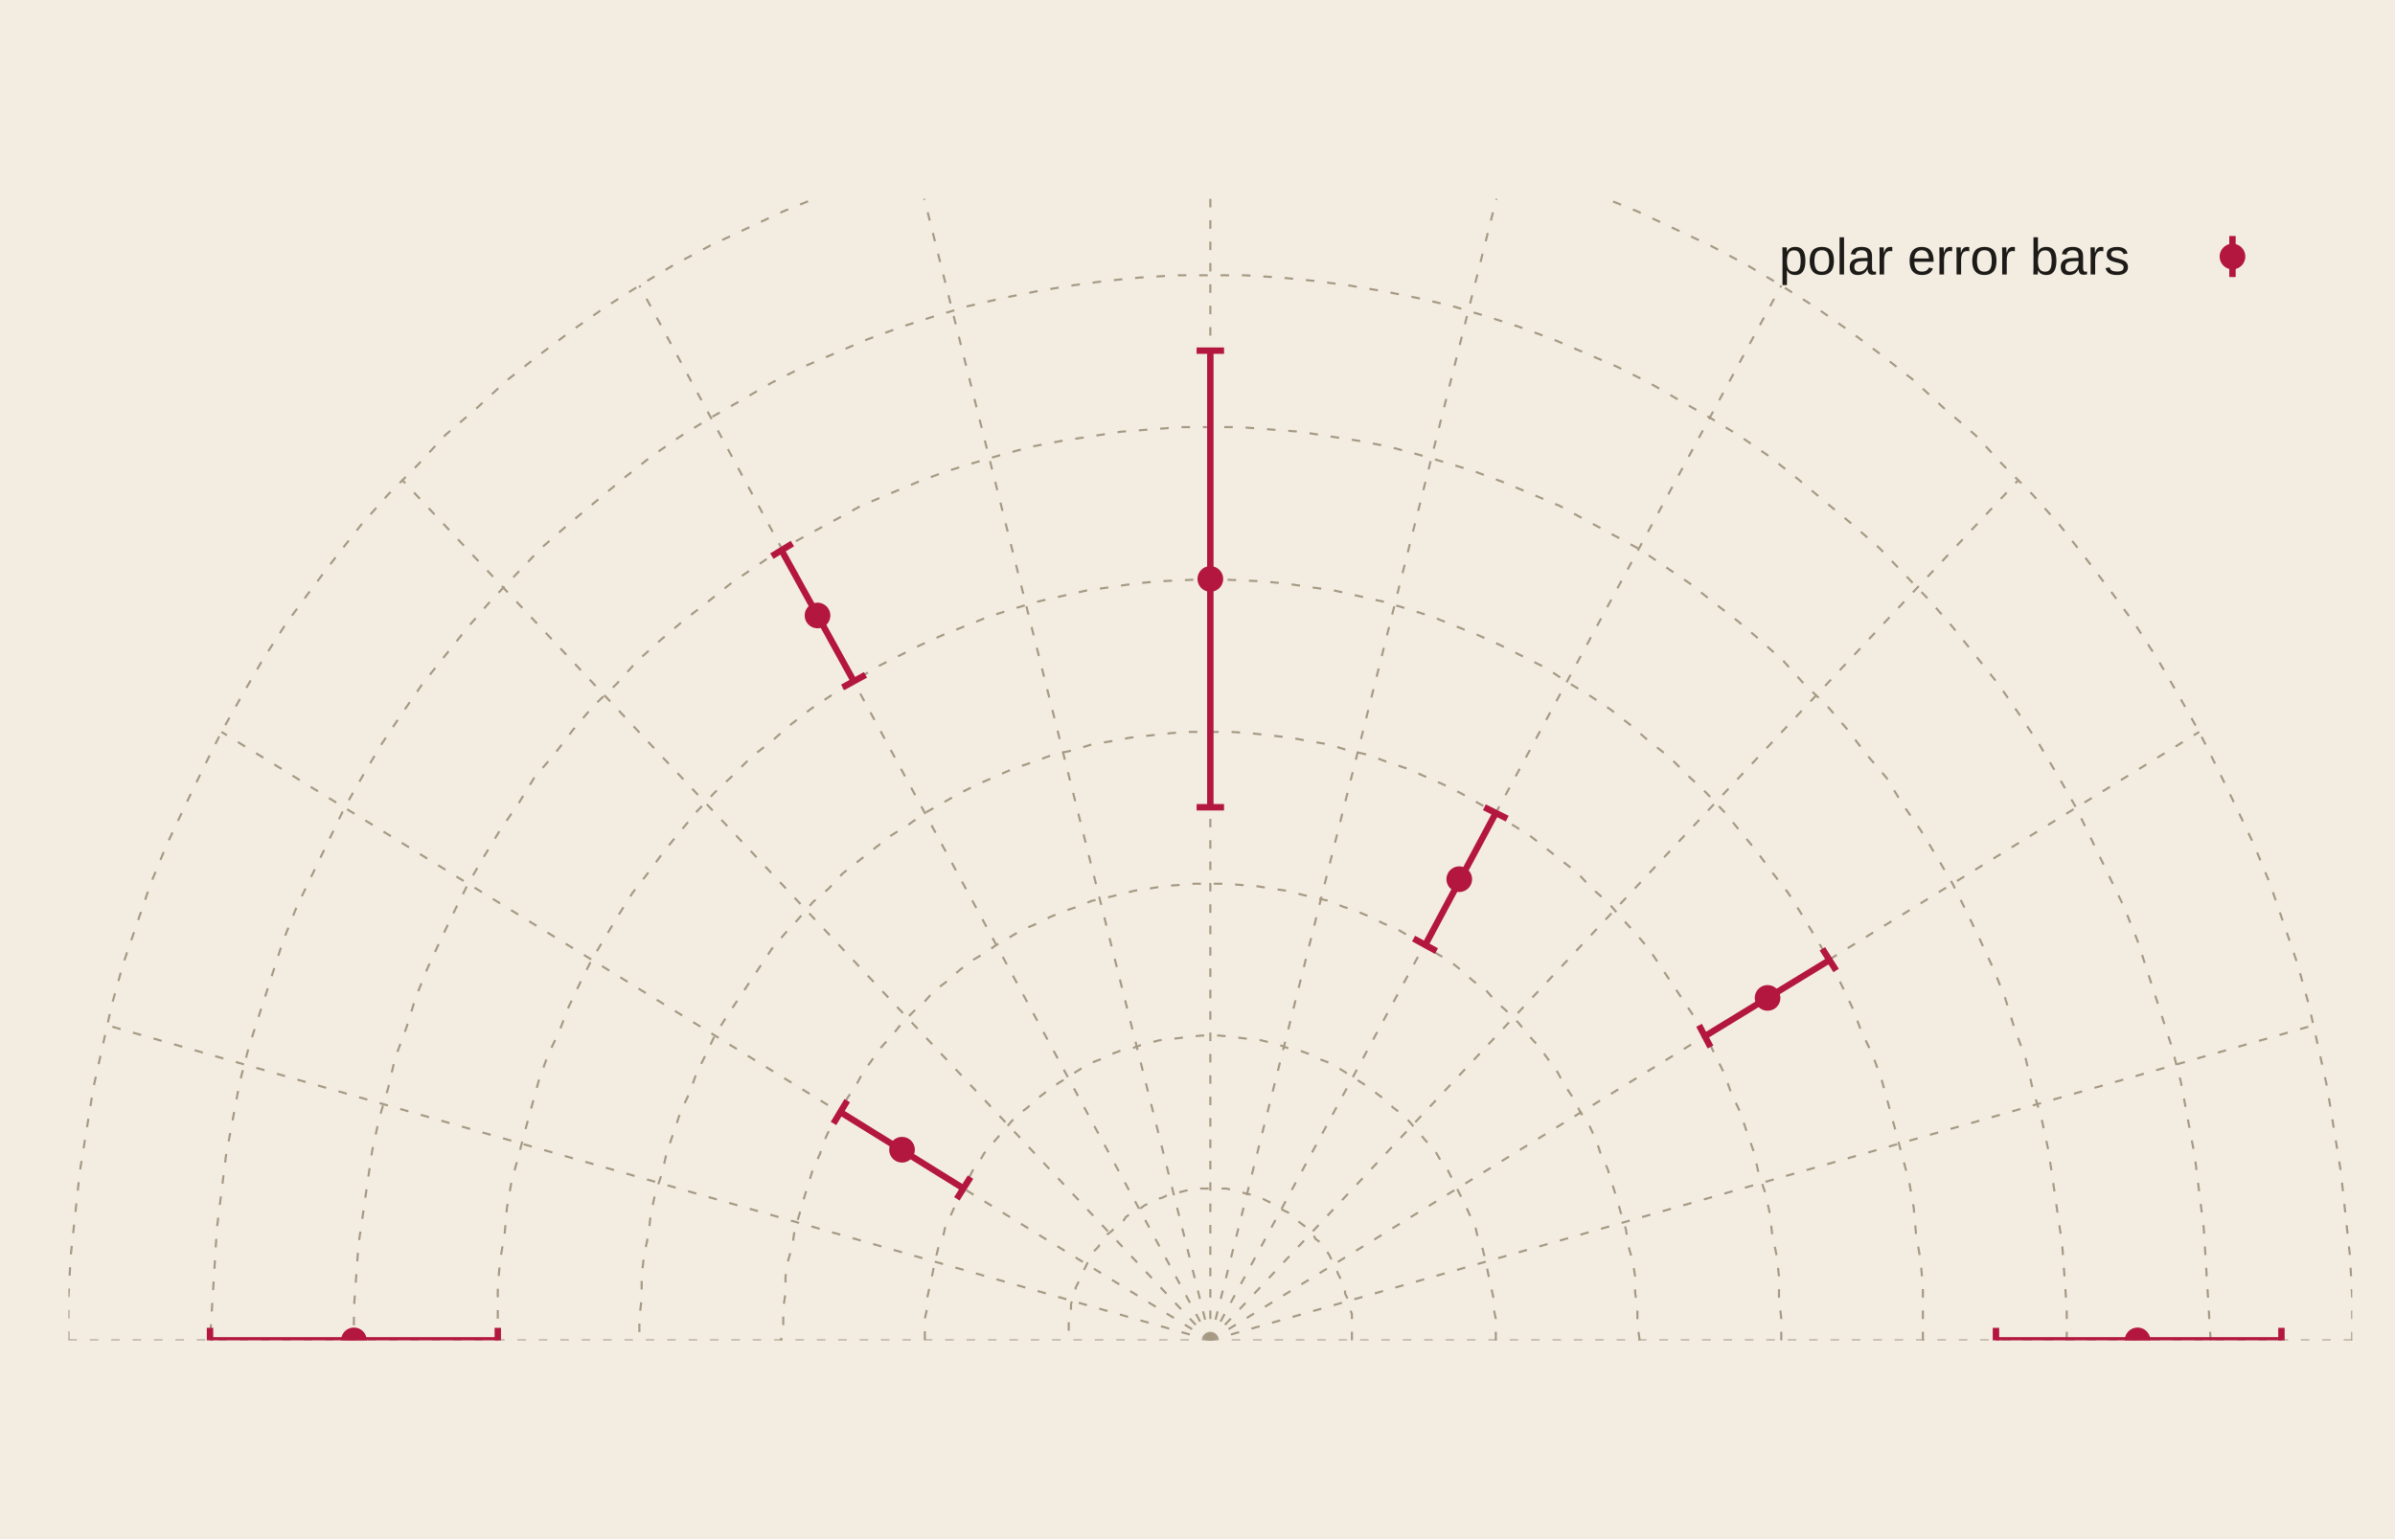
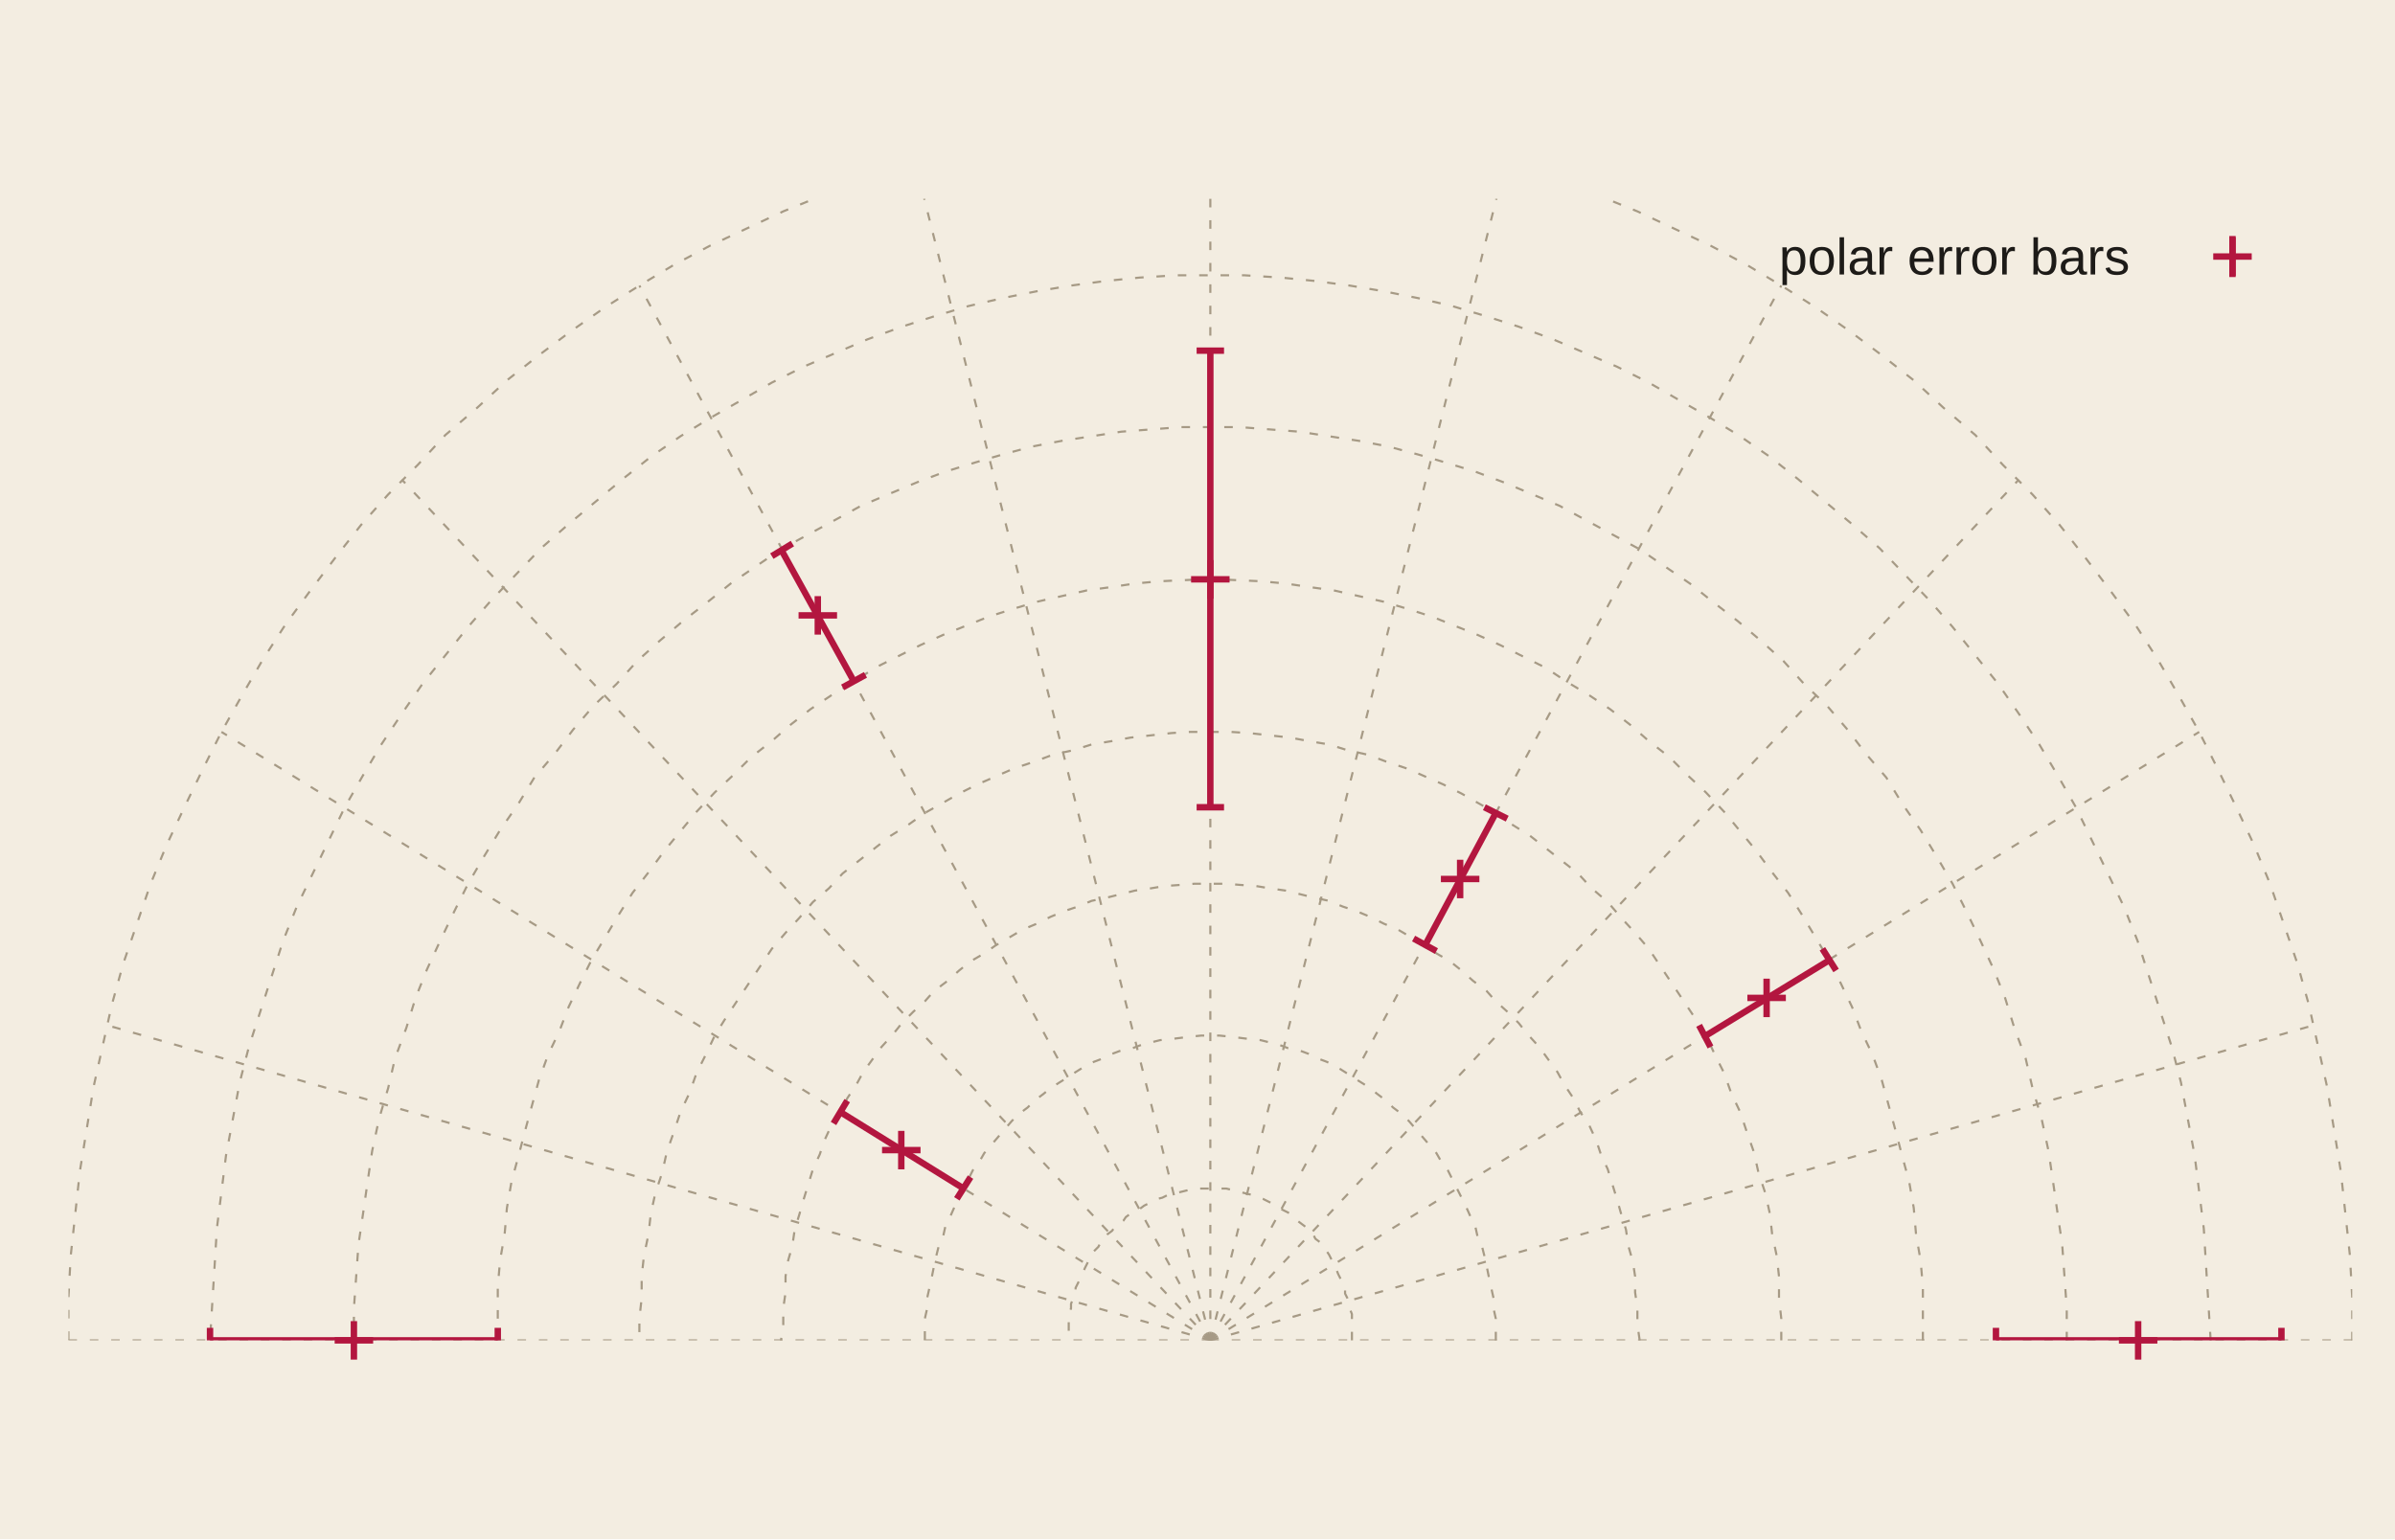
<svg xmlns="http://www.w3.org/2000/svg" width="560" height="360" viewBox="0 0 560 360" font-family="Arial,Helvetica,sans-serif" font-size="12" fill="#1d1b18" data-theme="washi" data-frame="#1d1b18" data-grid-color="#a69a85">
  <rect x="0" y="0" width="560" height="360" fill="#f3ede1" stroke="none" stroke-width="0" />
  <g class="fs-axes" data-area="16 550 46.5 313.5" data-x="-1.6e0 1.6e0" data-y="0 1.5e0" data-log="0 0" data-grid="1" data-font-size="12" data-xtics="none" data-ytics="none" data-xformat="%h" data-yformat="%h">
    <g class="fs-grid">
</g>
    <svg class="fs-plot" x="16" y="46.5" width="534" height="267" viewBox="0 0 1 1" preserveAspectRatio="none" overflow="hidden">
      <g class="fs-pgrid">
        <polyline fill="none" stroke="#a69a85" stroke-width="0.5" stroke-linejoin="round" vector-effect="non-scaling-stroke" stroke-dasharray="2,3" points="0.562,1 0.562,0.995 0.562,0.991 0.562,0.986 0.562,0.981 0.562,0.977 0.561,0.972 0.561,0.968 0.56,0.963 0.559,0.959 0.559,0.954 0.558,0.95 0.557,0.946 0.556,0.942 0.555,0.937 0.554,0.933 0.553,0.929 0.552,0.925 0.551,0.922 0.549,0.918 0.548,0.914 0.546,0.911 0.545,0.907 0.543,0.904 0.542,0.901 0.54,0.898 0.538,0.895 0.537,0.892 0.535,0.889 0.533,0.887 0.531,0.885 0.529,0.882 0.527,0.88 0.525,0.878 0.523,0.876 0.521,0.875 0.519,0.873 0.517,0.872 0.515,0.871 0.513,0.87 0.511,0.869 0.509,0.868 0.507,0.867 0.504,0.867 0.502,0.867 0.5,0.867 0.498,0.867 0.496,0.867 0.493,0.867 0.491,0.868 0.489,0.869 0.487,0.87 0.485,0.871 0.483,0.872 0.481,0.873 0.479,0.875 0.477,0.876 0.475,0.878 0.473,0.88 0.471,0.882 0.469,0.885 0.467,0.887 0.465,0.889 0.463,0.892 0.462,0.895 0.46,0.898 0.458,0.901 0.457,0.904 0.455,0.907 0.454,0.911 0.452,0.914 0.451,0.918 0.449,0.922 0.448,0.925 0.447,0.929 0.446,0.933 0.445,0.937 0.444,0.942 0.443,0.946 0.442,0.95 0.441,0.954 0.441,0.959 0.44,0.963 0.439,0.968 0.439,0.972 0.438,0.977 0.438,0.981 0.438,0.986 0.438,0.991 0.438,0.995 0.438,1 0.438,1.005 0.438,1.009 0.438,1.014 0.438,1.019 0.438,1.023 0.439,1.028 0.439,1.032 0.44,1.037 0.441,1.041 0.441,1.046 0.442,1.05 0.443,1.054 0.444,1.058 0.445,1.063 0.446,1.067 0.447,1.071 0.448,1.075 0.449,1.078 0.451,1.082 0.452,1.086 0.454,1.089 0.455,1.093 0.457,1.096 0.458,1.099 0.46,1.102 0.462,1.105 0.463,1.108 0.465,1.111 0.467,1.113 0.469,1.115 0.471,1.118 0.473,1.12 0.475,1.122 0.477,1.124 0.479,1.125 0.481,1.127 0.483,1.128 0.485,1.129 0.487,1.13 0.489,1.131 0.491,1.132 0.493,1.133 0.496,1.133 0.498,1.133 0.5,1.133 0.502,1.133 0.504,1.133 0.507,1.133 0.509,1.132 0.511,1.131 0.513,1.13 0.515,1.129 0.517,1.128 0.519,1.127 0.521,1.125 0.523,1.124 0.525,1.122 0.527,1.12 0.529,1.118 0.531,1.115 0.533,1.113 0.535,1.111 0.537,1.108 0.538,1.105 0.54,1.102 0.542,1.099 0.543,1.096 0.545,1.093 0.546,1.089 0.548,1.086 0.549,1.082 0.551,1.078 0.552,1.075 0.553,1.071 0.554,1.067 0.555,1.063 0.556,1.058 0.557,1.054 0.558,1.05 0.559,1.046 0.559,1.041 0.56,1.037 0.561,1.032 0.561,1.028 0.562,1.023 0.562,1.019 0.562,1.014 0.562,1.009 0.562,1.005 0.562,1" />
        <polyline fill="none" stroke="#a69a85" stroke-width="0.5" stroke-linejoin="round" vector-effect="non-scaling-stroke" stroke-dasharray="2,3" points="0.625,1 0.625,0.991 0.625,0.981 0.624,0.972 0.624,0.963 0.623,0.954 0.622,0.945 0.621,0.935 0.62,0.926 0.619,0.918 0.617,0.909 0.616,0.9 0.614,0.892 0.612,0.883 0.61,0.875 0.608,0.867 0.606,0.859 0.604,0.851 0.601,0.843 0.599,0.836 0.596,0.829 0.593,0.822 0.59,0.815 0.587,0.808 0.584,0.802 0.58,0.796 0.577,0.79 0.573,0.784 0.57,0.779 0.566,0.774 0.562,0.769 0.559,0.765 0.555,0.76 0.551,0.756 0.547,0.753 0.543,0.749 0.539,0.746 0.534,0.744 0.53,0.741 0.526,0.739 0.522,0.737 0.517,0.736 0.513,0.735 0.509,0.734 0.504,0.733 0.5,0.733 0.496,0.733 0.491,0.734 0.487,0.735 0.483,0.736 0.478,0.737 0.474,0.739 0.47,0.741 0.466,0.744 0.461,0.746 0.457,0.749 0.453,0.753 0.449,0.756 0.445,0.76 0.441,0.765 0.438,0.769 0.434,0.774 0.43,0.779 0.427,0.784 0.423,0.79 0.42,0.796 0.416,0.802 0.413,0.808 0.41,0.815 0.407,0.822 0.404,0.829 0.401,0.836 0.399,0.843 0.396,0.851 0.394,0.859 0.392,0.867 0.39,0.875 0.388,0.883 0.386,0.892 0.384,0.9 0.383,0.909 0.381,0.918 0.38,0.926 0.379,0.935 0.378,0.945 0.377,0.954 0.376,0.963 0.376,0.972 0.375,0.981 0.375,0.991 0.375,1 0.375,1.009 0.375,1.019 0.376,1.028 0.376,1.037 0.377,1.046 0.378,1.055 0.379,1.065 0.38,1.074 0.381,1.082 0.383,1.091 0.384,1.1 0.386,1.108 0.388,1.117 0.39,1.125 0.392,1.133 0.394,1.141 0.396,1.149 0.399,1.157 0.401,1.164 0.404,1.171 0.407,1.178 0.41,1.185 0.413,1.192 0.416,1.198 0.42,1.204 0.423,1.21 0.427,1.216 0.43,1.221 0.434,1.226 0.438,1.231 0.441,1.235 0.445,1.24 0.449,1.244 0.453,1.247 0.457,1.251 0.461,1.254 0.466,1.256 0.47,1.259 0.474,1.261 0.478,1.263 0.483,1.264 0.487,1.265 0.491,1.266 0.496,1.267 0.5,1.267 0.504,1.267 0.509,1.266 0.513,1.265 0.517,1.264 0.522,1.263 0.526,1.261 0.53,1.259 0.534,1.256 0.539,1.254 0.543,1.251 0.547,1.247 0.551,1.244 0.555,1.24 0.559,1.235 0.562,1.231 0.566,1.226 0.57,1.221 0.573,1.216 0.577,1.21 0.58,1.204 0.584,1.198 0.587,1.192 0.59,1.185 0.593,1.178 0.596,1.171 0.599,1.164 0.601,1.157 0.604,1.149 0.606,1.141 0.608,1.133 0.61,1.125 0.612,1.117 0.614,1.108 0.616,1.1 0.617,1.091 0.619,1.082 0.62,1.074 0.621,1.065 0.622,1.055 0.623,1.046 0.624,1.037 0.624,1.028 0.625,1.019 0.625,1.009 0.625,1" />
        <polyline fill="none" stroke="#a69a85" stroke-width="0.5" stroke-linejoin="round" vector-effect="non-scaling-stroke" stroke-dasharray="2,3" points="0.688,1 0.687,0.986 0.687,0.972 0.686,0.958 0.686,0.944 0.685,0.931 0.683,0.917 0.682,0.903 0.68,0.89 0.678,0.876 0.676,0.863 0.674,0.85 0.671,0.837 0.669,0.825 0.666,0.812 0.662,0.8 0.659,0.788 0.655,0.776 0.652,0.765 0.648,0.754 0.644,0.743 0.639,0.732 0.635,0.722 0.63,0.712 0.625,0.703 0.621,0.694 0.615,0.685 0.61,0.676 0.605,0.668 0.599,0.661 0.594,0.654 0.588,0.647 0.582,0.64 0.576,0.635 0.57,0.629 0.564,0.624 0.558,0.62 0.552,0.615 0.545,0.612 0.539,0.609 0.533,0.606 0.526,0.604 0.52,0.602 0.513,0.601 0.507,0.6 0.5,0.6 0.493,0.6 0.487,0.601 0.48,0.602 0.474,0.604 0.467,0.606 0.461,0.609 0.455,0.612 0.448,0.615 0.442,0.62 0.436,0.624 0.43,0.629 0.424,0.635 0.418,0.64 0.412,0.647 0.406,0.654 0.401,0.661 0.395,0.668 0.39,0.676 0.385,0.685 0.379,0.694 0.375,0.703 0.37,0.712 0.365,0.722 0.361,0.732 0.356,0.743 0.352,0.754 0.348,0.765 0.345,0.776 0.341,0.788 0.338,0.8 0.334,0.812 0.331,0.825 0.329,0.837 0.326,0.85 0.324,0.863 0.322,0.876 0.32,0.89 0.318,0.903 0.317,0.917 0.315,0.931 0.314,0.944 0.314,0.958 0.313,0.972 0.313,0.986 0.312,1 0.313,1.014 0.313,1.028 0.314,1.042 0.314,1.056 0.315,1.069 0.317,1.083 0.318,1.097 0.32,1.11 0.322,1.124 0.324,1.137 0.326,1.15 0.329,1.163 0.331,1.175 0.334,1.188 0.338,1.2 0.341,1.212 0.345,1.224 0.348,1.235 0.352,1.246 0.356,1.257 0.361,1.268 0.365,1.278 0.37,1.288 0.375,1.297 0.379,1.306 0.385,1.315 0.39,1.324 0.395,1.332 0.401,1.339 0.406,1.346 0.412,1.353 0.418,1.36 0.424,1.365 0.43,1.371 0.436,1.376 0.442,1.38 0.448,1.385 0.455,1.388 0.461,1.391 0.467,1.394 0.474,1.396 0.48,1.398 0.487,1.399 0.493,1.4 0.5,1.4 0.507,1.4 0.513,1.399 0.52,1.398 0.526,1.396 0.533,1.394 0.539,1.391 0.545,1.388 0.552,1.385 0.558,1.38 0.564,1.376 0.57,1.371 0.576,1.365 0.582,1.36 0.588,1.353 0.594,1.346 0.599,1.339 0.605,1.332 0.61,1.324 0.615,1.315 0.621,1.306 0.625,1.297 0.63,1.288 0.635,1.278 0.639,1.268 0.644,1.257 0.648,1.246 0.652,1.235 0.655,1.224 0.659,1.212 0.662,1.2 0.666,1.188 0.669,1.175 0.671,1.163 0.674,1.15 0.676,1.137 0.678,1.124 0.68,1.11 0.682,1.097 0.683,1.083 0.685,1.069 0.686,1.056 0.686,1.042 0.687,1.028 0.687,1.014 0.688,1" />
        <polyline fill="none" stroke="#a69a85" stroke-width="0.5" stroke-linejoin="round" vector-effect="non-scaling-stroke" stroke-dasharray="2,3" points="0.75,1 0.75,0.981 0.749,0.963 0.749,0.944 0.748,0.926 0.746,0.907 0.745,0.889 0.743,0.871 0.74,0.853 0.738,0.835 0.735,0.818 0.732,0.8 0.728,0.783 0.725,0.766 0.721,0.75 0.717,0.733 0.712,0.717 0.707,0.702 0.702,0.687 0.697,0.672 0.692,0.657 0.686,0.643 0.68,0.63 0.674,0.616 0.667,0.604 0.661,0.591 0.654,0.58 0.647,0.569 0.64,0.558 0.632,0.548 0.625,0.538 0.617,0.529 0.61,0.521 0.602,0.513 0.594,0.506 0.586,0.499 0.577,0.493 0.569,0.487 0.56,0.483 0.552,0.478 0.543,0.475 0.535,0.472 0.526,0.47 0.517,0.468 0.509,0.467 0.5,0.467 0.491,0.467 0.483,0.468 0.474,0.47 0.465,0.472 0.457,0.475 0.448,0.478 0.44,0.483 0.431,0.487 0.423,0.493 0.414,0.499 0.406,0.506 0.398,0.513 0.39,0.521 0.383,0.529 0.375,0.538 0.368,0.548 0.36,0.558 0.353,0.569 0.346,0.58 0.339,0.591 0.333,0.604 0.326,0.616 0.32,0.63 0.314,0.643 0.308,0.657 0.303,0.672 0.298,0.687 0.293,0.702 0.288,0.717 0.283,0.733 0.279,0.75 0.275,0.766 0.272,0.783 0.268,0.8 0.265,0.818 0.262,0.835 0.26,0.853 0.257,0.871 0.255,0.889 0.254,0.907 0.252,0.926 0.251,0.944 0.251,0.963 0.25,0.981 0.25,1 0.25,1.019 0.251,1.037 0.251,1.056 0.252,1.074 0.254,1.093 0.255,1.111 0.257,1.129 0.26,1.147 0.262,1.165 0.265,1.182 0.268,1.2 0.272,1.217 0.275,1.234 0.279,1.25 0.283,1.267 0.288,1.283 0.293,1.298 0.298,1.313 0.303,1.328 0.308,1.343 0.314,1.357 0.32,1.37 0.326,1.384 0.333,1.396 0.339,1.409 0.346,1.42 0.353,1.431 0.36,1.442 0.368,1.452 0.375,1.462 0.383,1.471 0.39,1.479 0.398,1.487 0.406,1.494 0.414,1.501 0.423,1.507 0.431,1.513 0.44,1.517 0.448,1.522 0.457,1.525 0.465,1.528 0.474,1.53 0.483,1.532 0.491,1.533 0.5,1.533 0.509,1.533 0.517,1.532 0.526,1.53 0.535,1.528 0.543,1.525 0.552,1.522 0.56,1.517 0.569,1.513 0.577,1.507 0.586,1.501 0.594,1.494 0.602,1.487 0.61,1.479 0.617,1.471 0.625,1.462 0.632,1.452 0.64,1.442 0.647,1.431 0.654,1.42 0.661,1.409 0.667,1.396 0.674,1.384 0.68,1.37 0.686,1.357 0.692,1.343 0.697,1.328 0.702,1.313 0.707,1.298 0.712,1.283 0.717,1.267 0.721,1.25 0.725,1.234 0.728,1.217 0.732,1.2 0.735,1.182 0.738,1.165 0.74,1.147 0.743,1.129 0.745,1.111 0.746,1.093 0.748,1.074 0.749,1.056 0.749,1.037 0.75,1.019 0.75,1" />
        <polyline fill="none" stroke="#a69a85" stroke-width="0.5" stroke-linejoin="round" vector-effect="non-scaling-stroke" stroke-dasharray="2,3" points="0.812,1 0.812,0.977 0.812,0.953 0.811,0.93 0.809,0.907 0.808,0.884 0.806,0.861 0.803,0.839 0.8,0.816 0.797,0.794 0.794,0.772 0.79,0.75 0.785,0.729 0.781,0.708 0.776,0.687 0.771,0.667 0.765,0.647 0.759,0.627 0.753,0.608 0.746,0.59 0.739,0.571 0.732,0.554 0.725,0.537 0.717,0.52 0.709,0.505 0.701,0.489 0.692,0.475 0.684,0.461 0.675,0.447 0.666,0.435 0.656,0.423 0.647,0.411 0.637,0.401 0.627,0.391 0.617,0.382 0.607,0.374 0.597,0.366 0.586,0.359 0.576,0.353 0.565,0.348 0.554,0.343 0.543,0.34 0.533,0.337 0.522,0.335 0.511,0.334 0.5,0.333 0.489,0.334 0.478,0.335 0.467,0.337 0.457,0.34 0.446,0.343 0.435,0.348 0.424,0.353 0.414,0.359 0.403,0.366 0.393,0.374 0.383,0.382 0.373,0.391 0.363,0.401 0.353,0.411 0.344,0.423 0.334,0.435 0.325,0.447 0.316,0.461 0.308,0.475 0.299,0.489 0.291,0.505 0.283,0.52 0.275,0.537 0.268,0.554 0.261,0.571 0.254,0.59 0.247,0.608 0.241,0.627 0.235,0.647 0.229,0.667 0.224,0.687 0.219,0.708 0.215,0.729 0.21,0.75 0.206,0.772 0.203,0.794 0.2,0.816 0.197,0.839 0.194,0.861 0.192,0.884 0.191,0.907 0.189,0.93 0.188,0.953 0.188,0.977 0.188,1 0.188,1.023 0.188,1.047 0.189,1.07 0.191,1.093 0.192,1.116 0.194,1.139 0.197,1.161 0.2,1.184 0.203,1.206 0.206,1.228 0.21,1.25 0.215,1.271 0.219,1.292 0.224,1.313 0.229,1.333 0.235,1.353 0.241,1.373 0.247,1.392 0.254,1.41 0.261,1.429 0.268,1.446 0.275,1.463 0.283,1.48 0.291,1.495 0.299,1.511 0.308,1.525 0.316,1.539 0.325,1.553 0.334,1.565 0.344,1.577 0.353,1.589 0.363,1.599 0.373,1.609 0.383,1.618 0.393,1.626 0.403,1.634 0.414,1.641 0.424,1.647 0.435,1.652 0.446,1.657 0.457,1.66 0.467,1.663 0.478,1.665 0.489,1.666 0.5,1.667 0.511,1.666 0.522,1.665 0.533,1.663 0.543,1.66 0.554,1.657 0.565,1.652 0.576,1.647 0.586,1.641 0.597,1.634 0.607,1.626 0.617,1.618 0.627,1.609 0.637,1.599 0.647,1.589 0.656,1.577 0.666,1.565 0.675,1.553 0.684,1.539 0.692,1.525 0.701,1.511 0.709,1.495 0.717,1.48 0.725,1.463 0.732,1.446 0.739,1.429 0.746,1.41 0.753,1.392 0.759,1.373 0.765,1.353 0.771,1.333 0.776,1.313 0.781,1.292 0.785,1.271 0.79,1.25 0.794,1.228 0.797,1.206 0.8,1.184 0.803,1.161 0.806,1.139 0.808,1.116 0.809,1.093 0.811,1.07 0.812,1.047 0.812,1.023 0.812,1" />
        <polyline fill="none" stroke="#a69a85" stroke-width="0.5" stroke-linejoin="round" vector-effect="non-scaling-stroke" stroke-dasharray="2,3" points="0.875,1 0.875,0.972 0.874,0.944 0.873,0.916 0.871,0.889 0.869,0.861 0.867,0.834 0.864,0.806 0.86,0.779 0.857,0.753 0.852,0.726 0.848,0.7 0.843,0.675 0.837,0.649 0.831,0.624 0.825,0.6 0.818,0.576 0.811,0.553 0.803,0.53 0.796,0.507 0.787,0.486 0.779,0.465 0.77,0.444 0.76,0.425 0.751,0.405 0.741,0.387 0.731,0.37 0.72,0.353 0.71,0.337 0.699,0.322 0.688,0.307 0.676,0.294 0.664,0.281 0.653,0.269 0.64,0.258 0.628,0.248 0.616,0.239 0.603,0.231 0.591,0.224 0.578,0.217 0.565,0.212 0.552,0.208 0.539,0.204 0.526,0.202 0.513,0.2 0.5,0.2 0.487,0.2 0.474,0.202 0.461,0.204 0.448,0.208 0.435,0.212 0.422,0.217 0.409,0.224 0.397,0.231 0.384,0.239 0.372,0.248 0.36,0.258 0.347,0.269 0.336,0.281 0.324,0.294 0.312,0.307 0.301,0.322 0.29,0.337 0.28,0.353 0.269,0.37 0.259,0.387 0.249,0.405 0.24,0.425 0.23,0.444 0.221,0.465 0.213,0.486 0.204,0.507 0.197,0.53 0.189,0.553 0.182,0.576 0.175,0.6 0.169,0.624 0.163,0.649 0.157,0.675 0.152,0.7 0.148,0.726 0.143,0.753 0.14,0.779 0.136,0.806 0.133,0.834 0.131,0.861 0.129,0.889 0.127,0.916 0.126,0.944 0.125,0.972 0.125,1 0.125,1.028 0.126,1.056 0.127,1.084 0.129,1.111 0.131,1.139 0.133,1.166 0.136,1.194 0.14,1.221 0.143,1.247 0.148,1.274 0.152,1.3 0.157,1.325 0.163,1.351 0.169,1.376 0.175,1.4 0.182,1.424 0.189,1.447 0.197,1.47 0.204,1.493 0.213,1.514 0.221,1.535 0.23,1.556 0.24,1.575 0.249,1.595 0.259,1.613 0.269,1.63 0.28,1.647 0.29,1.663 0.301,1.678 0.312,1.693 0.324,1.706 0.336,1.719 0.347,1.731 0.36,1.742 0.372,1.752 0.384,1.761 0.397,1.769 0.409,1.776 0.422,1.783 0.435,1.788 0.448,1.792 0.461,1.796 0.474,1.798 0.487,1.8 0.5,1.8 0.513,1.8 0.526,1.798 0.539,1.796 0.552,1.792 0.565,1.788 0.578,1.783 0.591,1.776 0.603,1.769 0.616,1.761 0.628,1.752 0.64,1.742 0.653,1.731 0.664,1.719 0.676,1.706 0.688,1.693 0.699,1.678 0.71,1.663 0.72,1.647 0.731,1.63 0.741,1.613 0.751,1.595 0.76,1.575 0.77,1.556 0.779,1.535 0.787,1.514 0.796,1.493 0.803,1.47 0.811,1.447 0.818,1.424 0.825,1.4 0.831,1.376 0.837,1.351 0.843,1.325 0.848,1.3 0.852,1.274 0.857,1.247 0.86,1.221 0.864,1.194 0.867,1.166 0.869,1.139 0.871,1.111 0.873,1.084 0.874,1.056 0.875,1.028 0.875,1" />
        <polyline fill="none" stroke="#a69a85" stroke-width="0.5" stroke-linejoin="round" vector-effect="non-scaling-stroke" stroke-dasharray="2,3" points="0.938,1 0.937,0.967 0.936,0.935 0.935,0.902 0.933,0.87 0.931,0.838 0.928,0.806 0.925,0.774 0.921,0.743 0.916,0.712 0.911,0.681 0.906,0.65 0.9,0.62 0.893,0.591 0.886,0.562 0.879,0.533 0.871,0.505 0.863,0.478 0.854,0.451 0.845,0.425 0.835,0.4 0.825,0.375 0.815,0.352 0.804,0.329 0.793,0.306 0.781,0.285 0.769,0.265 0.757,0.245 0.745,0.226 0.732,0.208 0.719,0.192 0.705,0.176 0.692,0.161 0.678,0.147 0.664,0.135 0.65,0.123 0.635,0.112 0.621,0.103 0.606,0.094 0.591,0.087 0.576,0.081 0.561,0.076 0.546,0.072 0.531,0.069 0.515,0.067 0.5,0.067 0.485,0.067 0.469,0.069 0.454,0.072 0.439,0.076 0.424,0.081 0.409,0.087 0.394,0.094 0.379,0.103 0.365,0.112 0.35,0.123 0.336,0.135 0.322,0.147 0.308,0.161 0.295,0.176 0.281,0.192 0.268,0.208 0.255,0.226 0.243,0.245 0.231,0.265 0.219,0.285 0.207,0.306 0.196,0.329 0.185,0.352 0.175,0.375 0.165,0.4 0.155,0.425 0.146,0.451 0.137,0.478 0.129,0.505 0.121,0.533 0.114,0.562 0.107,0.591 0.1,0.62 0.094,0.65 0.089,0.681 0.084,0.712 0.079,0.743 0.075,0.774 0.072,0.806 0.069,0.838 0.067,0.87 0.065,0.902 0.064,0.935 0.063,0.967 0.062,1 0.063,1.033 0.064,1.065 0.065,1.098 0.067,1.13 0.069,1.162 0.072,1.194 0.075,1.226 0.079,1.257 0.084,1.288 0.089,1.319 0.094,1.35 0.1,1.38 0.107,1.409 0.114,1.438 0.121,1.467 0.129,1.495 0.137,1.522 0.146,1.549 0.155,1.575 0.165,1.6 0.175,1.625 0.185,1.648 0.196,1.671 0.207,1.694 0.219,1.715 0.231,1.735 0.243,1.755 0.255,1.774 0.268,1.792 0.281,1.808 0.295,1.824 0.308,1.839 0.322,1.853 0.336,1.865 0.35,1.877 0.365,1.888 0.379,1.897 0.394,1.906 0.409,1.913 0.424,1.919 0.439,1.924 0.454,1.928 0.469,1.931 0.485,1.933 0.5,1.933 0.515,1.933 0.531,1.931 0.546,1.928 0.561,1.924 0.576,1.919 0.591,1.913 0.606,1.906 0.621,1.897 0.635,1.888 0.65,1.877 0.664,1.865 0.678,1.853 0.692,1.839 0.705,1.824 0.719,1.808 0.732,1.792 0.745,1.774 0.757,1.755 0.769,1.735 0.781,1.715 0.793,1.694 0.804,1.671 0.815,1.648 0.825,1.625 0.835,1.6 0.845,1.575 0.854,1.549 0.863,1.522 0.871,1.495 0.879,1.467 0.886,1.438 0.893,1.409 0.9,1.38 0.906,1.35 0.911,1.319 0.916,1.288 0.921,1.257 0.925,1.226 0.928,1.194 0.931,1.162 0.933,1.13 0.935,1.098 0.936,1.065 0.937,1.033 0.938,1" />
        <polyline fill="none" stroke="#a69a85" stroke-width="0.5" stroke-linejoin="round" vector-effect="non-scaling-stroke" stroke-dasharray="2,3" points="1,1 1,0.963 0.999,0.926 0.997,0.889 0.995,0.852 0.992,0.815 0.989,0.778 0.985,0.742 0.981,0.706 0.976,0.67 0.97,0.635 0.964,0.6 0.957,0.566 0.949,0.532 0.941,0.499 0.933,0.467 0.924,0.435 0.915,0.404 0.905,0.373 0.894,0.343 0.883,0.314 0.872,0.286 0.86,0.259 0.847,0.233 0.835,0.207 0.821,0.183 0.808,0.159 0.794,0.137 0.78,0.116 0.765,0.095 0.75,0.076 0.735,0.058 0.719,0.041 0.703,0.026 0.687,0.011 0.671,-0.002 0.655,-0.014 0.638,-0.025 0.621,-0.035 0.604,-0.043 0.587,-0.05 0.57,-0.056 0.552,-0.061 0.535,-0.064 0.517,-0.066 0.5,-0.067 0.483,-0.066 0.465,-0.064 0.448,-0.061 0.43,-0.056 0.413,-0.05 0.396,-0.043 0.379,-0.035 0.362,-0.025 0.345,-0.014 0.329,-0.002 0.313,0.011 0.297,0.026 0.281,0.041 0.265,0.058 0.25,0.076 0.235,0.095 0.22,0.116 0.206,0.137 0.192,0.159 0.179,0.183 0.165,0.207 0.153,0.233 0.14,0.259 0.128,0.286 0.117,0.314 0.106,0.343 0.095,0.373 0.085,0.404 0.076,0.435 0.067,0.467 0.059,0.499 0.051,0.532 0.043,0.566 0.036,0.6 0.03,0.635 0.024,0.67 0.019,0.706 0.015,0.742 0.011,0.778 0.008,0.815 0.005,0.852 0.003,0.889 0.001,0.926 0,0.963 0,1 0,1.037 0.001,1.074 0.003,1.111 0.005,1.148 0.008,1.185 0.011,1.222 0.015,1.258 0.019,1.294 0.024,1.33 0.03,1.365 0.036,1.4 0.043,1.434 0.051,1.468 0.059,1.501 0.067,1.533 0.076,1.565 0.085,1.596 0.095,1.627 0.106,1.657 0.117,1.686 0.128,1.714 0.14,1.741 0.153,1.767 0.165,1.793 0.179,1.817 0.192,1.841 0.206,1.863 0.22,1.884 0.235,1.905 0.25,1.924 0.265,1.942 0.281,1.959 0.297,1.974 0.313,1.989 0.329,2.002 0.345,2.014 0.362,2.025 0.379,2.035 0.396,2.043 0.413,2.05 0.43,2.056 0.448,2.061 0.465,2.064 0.483,2.066 0.5,2.067 0.517,2.066 0.535,2.064 0.552,2.061 0.57,2.056 0.587,2.05 0.604,2.043 0.621,2.035 0.638,2.025 0.655,2.014 0.671,2.002 0.687,1.989 0.703,1.974 0.719,1.959 0.735,1.942 0.75,1.924 0.765,1.905 0.78,1.884 0.794,1.863 0.808,1.841 0.821,1.817 0.835,1.793 0.847,1.767 0.86,1.741 0.872,1.714 0.883,1.686 0.894,1.657 0.905,1.627 0.915,1.596 0.924,1.565 0.933,1.533 0.941,1.501 0.949,1.468 0.957,1.434 0.964,1.4 0.97,1.365 0.976,1.33 0.981,1.294 0.985,1.258 0.989,1.222 0.992,1.185 0.995,1.148 0.997,1.111 0.999,1.074 1,1.037 1,1" />
        <polyline fill="none" stroke="#a69a85" stroke-width="0.5" stroke-linejoin="round" vector-effect="non-scaling-stroke" stroke-dasharray="2,3" points="0.5,1 1,1" />
        <polyline fill="none" stroke="#a69a85" stroke-width="0.5" stroke-linejoin="round" vector-effect="non-scaling-stroke" stroke-dasharray="2,3" points="0.5,1 0.983,0.724" />
        <polyline fill="none" stroke="#a69a85" stroke-width="0.5" stroke-linejoin="round" vector-effect="non-scaling-stroke" stroke-dasharray="2,3" points="0.5,1 0.933,0.467" />
        <polyline fill="none" stroke="#a69a85" stroke-width="0.5" stroke-linejoin="round" vector-effect="non-scaling-stroke" stroke-dasharray="2,3" points="0.5,1 0.854,0.246" />
        <polyline fill="none" stroke="#a69a85" stroke-width="0.5" stroke-linejoin="round" vector-effect="non-scaling-stroke" stroke-dasharray="2,3" points="0.5,1 0.75,0.076" />
        <polyline fill="none" stroke="#a69a85" stroke-width="0.5" stroke-linejoin="round" vector-effect="non-scaling-stroke" stroke-dasharray="2,3" points="0.5,1 0.629,-0.03" />
        <polyline fill="none" stroke="#a69a85" stroke-width="0.5" stroke-linejoin="round" vector-effect="non-scaling-stroke" stroke-dasharray="2,3" points="0.5,1 0.5,-0.067" />
        <polyline fill="none" stroke="#a69a85" stroke-width="0.5" stroke-linejoin="round" vector-effect="non-scaling-stroke" stroke-dasharray="2,3" points="0.5,1 0.371,-0.03" />
        <polyline fill="none" stroke="#a69a85" stroke-width="0.5" stroke-linejoin="round" vector-effect="non-scaling-stroke" stroke-dasharray="2,3" points="0.5,1 0.25,0.076" />
        <polyline fill="none" stroke="#a69a85" stroke-width="0.5" stroke-linejoin="round" vector-effect="non-scaling-stroke" stroke-dasharray="2,3" points="0.5,1 0.146,0.246" />
        <polyline fill="none" stroke="#a69a85" stroke-width="0.5" stroke-linejoin="round" vector-effect="non-scaling-stroke" stroke-dasharray="2,3" points="0.5,1 0.067,0.467" />
        <polyline fill="none" stroke="#a69a85" stroke-width="0.5" stroke-linejoin="round" vector-effect="non-scaling-stroke" stroke-dasharray="2,3" points="0.5,1 0.017,0.724" />
        <polyline fill="none" stroke="#a69a85" stroke-width="0.5" stroke-linejoin="round" vector-effect="non-scaling-stroke" stroke-dasharray="2,3" points="0.5,1 0,1" />
        <polyline fill="none" stroke="#a69a85" stroke-width="0.5" stroke-linejoin="round" vector-effect="non-scaling-stroke" stroke-dasharray="2,3" points="0.5,1 0.017,1.276" />
        <polyline fill="none" stroke="#a69a85" stroke-width="0.5" stroke-linejoin="round" vector-effect="non-scaling-stroke" stroke-dasharray="2,3" points="0.5,1 0.067,1.533" />
        <polyline fill="none" stroke="#a69a85" stroke-width="0.5" stroke-linejoin="round" vector-effect="non-scaling-stroke" stroke-dasharray="2,3" points="0.5,1 0.146,1.754" />
        <polyline fill="none" stroke="#a69a85" stroke-width="0.5" stroke-linejoin="round" vector-effect="non-scaling-stroke" stroke-dasharray="2,3" points="0.5,1 0.25,1.924" />
        <polyline fill="none" stroke="#a69a85" stroke-width="0.5" stroke-linejoin="round" vector-effect="non-scaling-stroke" stroke-dasharray="2,3" points="0.5,1 0.371,2.03" />
        <polyline fill="none" stroke="#a69a85" stroke-width="0.5" stroke-linejoin="round" vector-effect="non-scaling-stroke" stroke-dasharray="2,3" points="0.5,1 0.5,2.067" />
        <polyline fill="none" stroke="#a69a85" stroke-width="0.5" stroke-linejoin="round" vector-effect="non-scaling-stroke" stroke-dasharray="2,3" points="0.5,1 0.629,2.03" />
        <polyline fill="none" stroke="#a69a85" stroke-width="0.5" stroke-linejoin="round" vector-effect="non-scaling-stroke" stroke-dasharray="2,3" points="0.5,1 0.75,1.924" />
        <polyline fill="none" stroke="#a69a85" stroke-width="0.5" stroke-linejoin="round" vector-effect="non-scaling-stroke" stroke-dasharray="2,3" points="0.5,1 0.854,1.754" />
        <polyline fill="none" stroke="#a69a85" stroke-width="0.5" stroke-linejoin="round" vector-effect="non-scaling-stroke" stroke-dasharray="2,3" points="0.5,1 0.933,1.533" />
        <polyline fill="none" stroke="#a69a85" stroke-width="0.5" stroke-linejoin="round" vector-effect="non-scaling-stroke" stroke-dasharray="2,3" points="0.5,1 0.983,1.276" />
      </g>
      <g class="fs-series" data-series="1">
        <polyline fill="none" stroke="#b3163f" stroke-width="1.5" stroke-linejoin="round" vector-effect="non-scaling-stroke" points="0.844,1 0.969,1" />
        <polyline fill="none" stroke="#b3163f" stroke-width="1.5" stroke-linejoin="round" vector-effect="non-scaling-stroke" points="0.844,1.011 0.844,0.989" />
        <polyline fill="none" stroke="#b3163f" stroke-width="1.5" stroke-linejoin="round" vector-effect="non-scaling-stroke" points="0.969,1.011 0.969,0.989" />
        <polyline fill="none" stroke="#b3163f" stroke-width="1.5" stroke-linejoin="round" vector-effect="non-scaling-stroke" points="0.717,0.733 0.771,0.667" />
        <polyline fill="none" stroke="#b3163f" stroke-width="1.5" stroke-linejoin="round" vector-effect="non-scaling-stroke" points="0.719,0.743 0.714,0.724" />
        <polyline fill="none" stroke="#b3163f" stroke-width="1.5" stroke-linejoin="round" vector-effect="non-scaling-stroke" points="0.774,0.676 0.768,0.657" />
        <polyline fill="none" stroke="#b3163f" stroke-width="1.5" stroke-linejoin="round" vector-effect="non-scaling-stroke" points="0.594,0.654 0.625,0.538" />
        <polyline fill="none" stroke="#b3163f" stroke-width="1.5" stroke-linejoin="round" vector-effect="non-scaling-stroke" points="0.599,0.659 0.589,0.648" />
        <polyline fill="none" stroke="#b3163f" stroke-width="1.5" stroke-linejoin="round" vector-effect="non-scaling-stroke" points="0.63,0.543 0.62,0.533" />
        <polyline fill="none" stroke="#b3163f" stroke-width="1.5" stroke-linejoin="round" vector-effect="non-scaling-stroke" points="0.5,0.533 0.5,0.133" />
        <polyline fill="none" stroke="#b3163f" stroke-width="1.5" stroke-linejoin="round" vector-effect="non-scaling-stroke" points="0.506,0.533 0.494,0.533" />
        <polyline fill="none" stroke="#b3163f" stroke-width="1.5" stroke-linejoin="round" vector-effect="non-scaling-stroke" points="0.506,0.133 0.494,0.133" />
        <polyline fill="none" stroke="#b3163f" stroke-width="1.5" stroke-linejoin="round" vector-effect="non-scaling-stroke" points="0.344,0.423 0.312,0.307" />
        <polyline fill="none" stroke="#b3163f" stroke-width="1.5" stroke-linejoin="round" vector-effect="non-scaling-stroke" points="0.349,0.417 0.339,0.428" />
        <polyline fill="none" stroke="#b3163f" stroke-width="1.5" stroke-linejoin="round" vector-effect="non-scaling-stroke" points="0.317,0.302 0.308,0.313" />
        <polyline fill="none" stroke="#b3163f" stroke-width="1.5" stroke-linejoin="round" vector-effect="non-scaling-stroke" points="0.392,0.867 0.338,0.8" />
        <polyline fill="none" stroke="#b3163f" stroke-width="1.5" stroke-linejoin="round" vector-effect="non-scaling-stroke" points="0.395,0.857 0.389,0.876" />
        <polyline fill="none" stroke="#b3163f" stroke-width="1.5" stroke-linejoin="round" vector-effect="non-scaling-stroke" points="0.341,0.79 0.335,0.81" />
        <polyline fill="none" stroke="#b3163f" stroke-width="1.5" stroke-linejoin="round" vector-effect="non-scaling-stroke" points="0.188,1 0.062,1" />
        <polyline fill="none" stroke="#b3163f" stroke-width="1.5" stroke-linejoin="round" vector-effect="non-scaling-stroke" points="0.188,0.989 0.188,1.011" />
        <polyline fill="none" stroke="#b3163f" stroke-width="1.5" stroke-linejoin="round" vector-effect="non-scaling-stroke" points="0.062,0.989 0.062,1.011" />
-         <path fill="none" stroke="#b3163f" stroke-width="6" stroke-linecap="round" vector-effect="non-scaling-stroke" d="M0.906,1h0 M0.744,0.7h0 M0.609,0.596h0 M0.5,0.333h0 M0.328,0.365h0 M0.365,0.833h0 M0.125,1h0" />
+         <path class="fs-pts" data-pt="1" data-size="9" data-lw="1.5" data-color="#b3163f" fill="none" stroke="none" d="M0.906,1 M0.744,0.7 M0.609,0.596 M0.5,0.333 M0.328,0.365 M0.365,0.833 M0.125,1" />
      </g>
+     </svg>
+     <svg class="fs-marks" x="16" y="46.5" width="534" height="267" viewBox="0 0 534 267" overflow="visible">
+       <path data-series="1" fill="none" stroke="#b3163f" stroke-width="1.5" d="M479.44,267H488.44M483.94,262.5V271.5M392.57,186.9H401.57M397.07,182.4V191.4M320.91,159.09H329.91M325.41,154.59V163.59M262.5,89H271.5M267,84.5V93.5M170.72,97.43H179.72M175.22,92.93V101.93M190.24,222.5H199.24M194.74,218V227M62.25,267H71.25M66.75,262.5V271.5" />
    </svg>
    <g class="fs-xticks">
</g>
    <g class="fs-yticks">
</g>
    <g class="fs-polar">
</g>
    <g class="fs-key-entry" data-series="1">
      <polyline fill="none" stroke="#b3163f" stroke-width="1.5" points="522,55.2 522,64.8" />
-       <path fill="none" stroke="#b3163f" stroke-width="6" stroke-linecap="round" d="M522,60h0" />
+       <path fill="none" stroke="#b3163f" stroke-width="1.5" d="M517.5,60H526.5M522,55.5V64.5" />
      <text x="498" y="64.2" text-anchor="end">polar error bars</text>
    </g>
  </g>
</svg>
